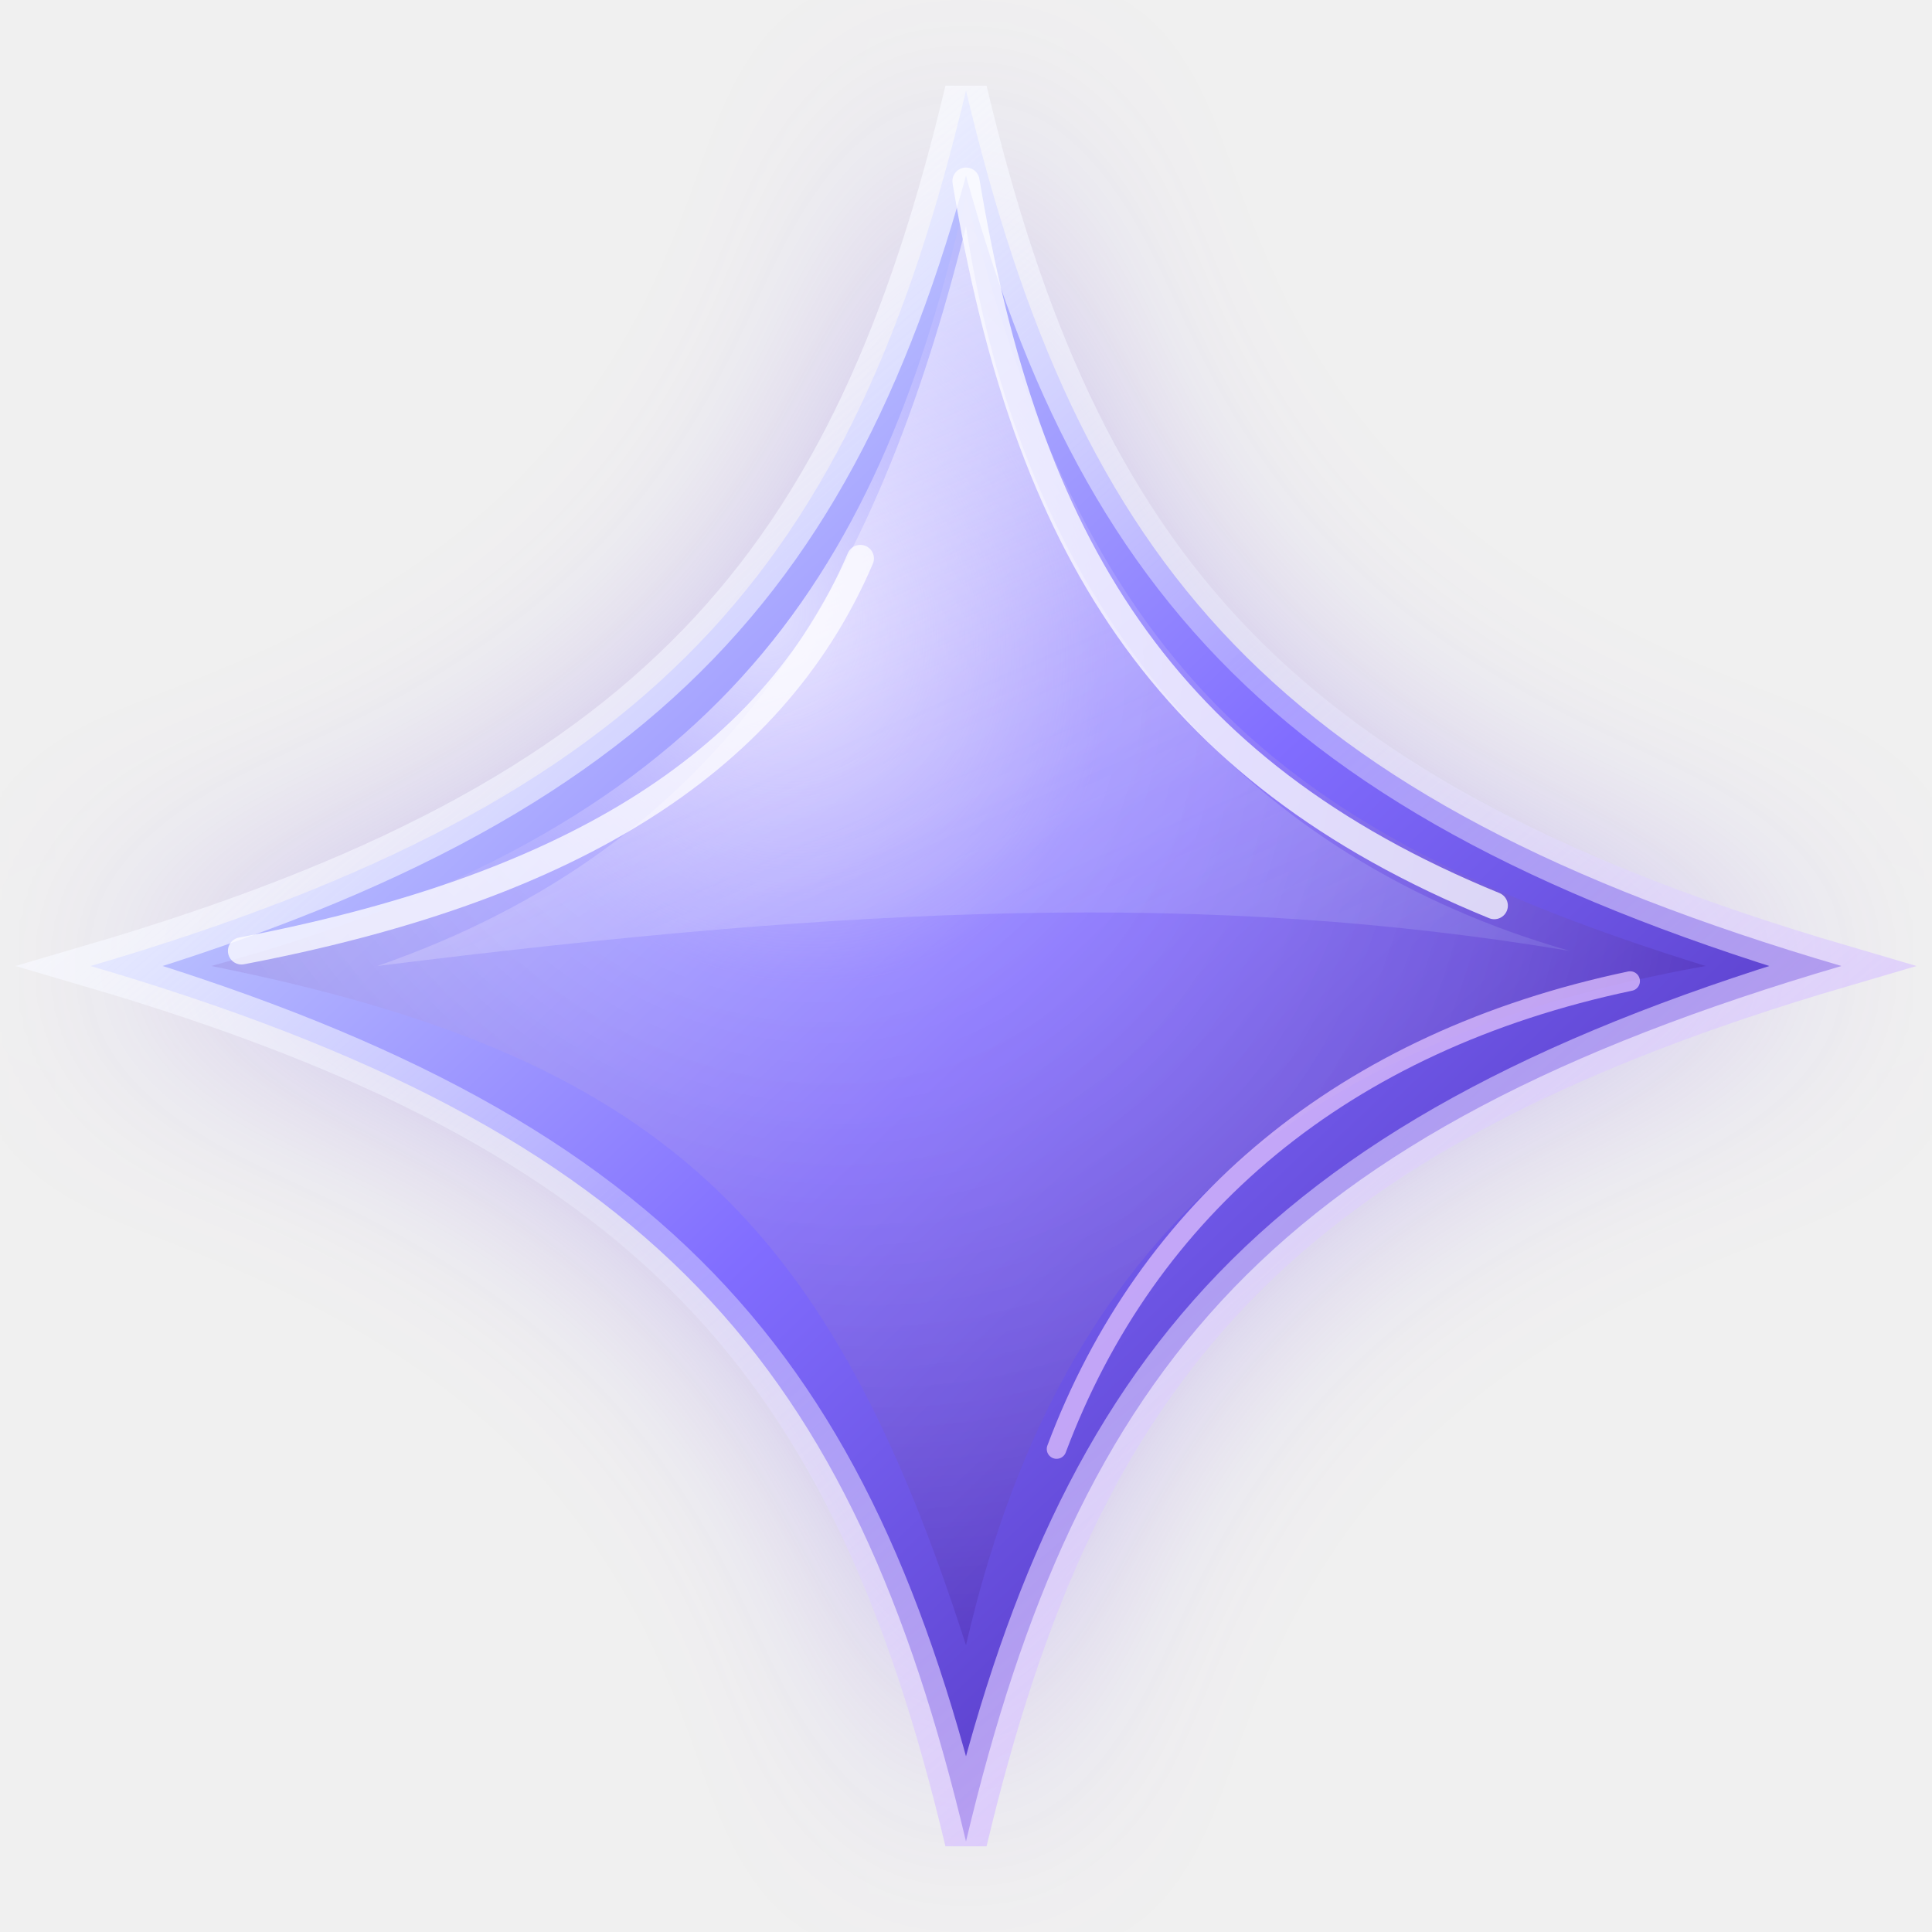
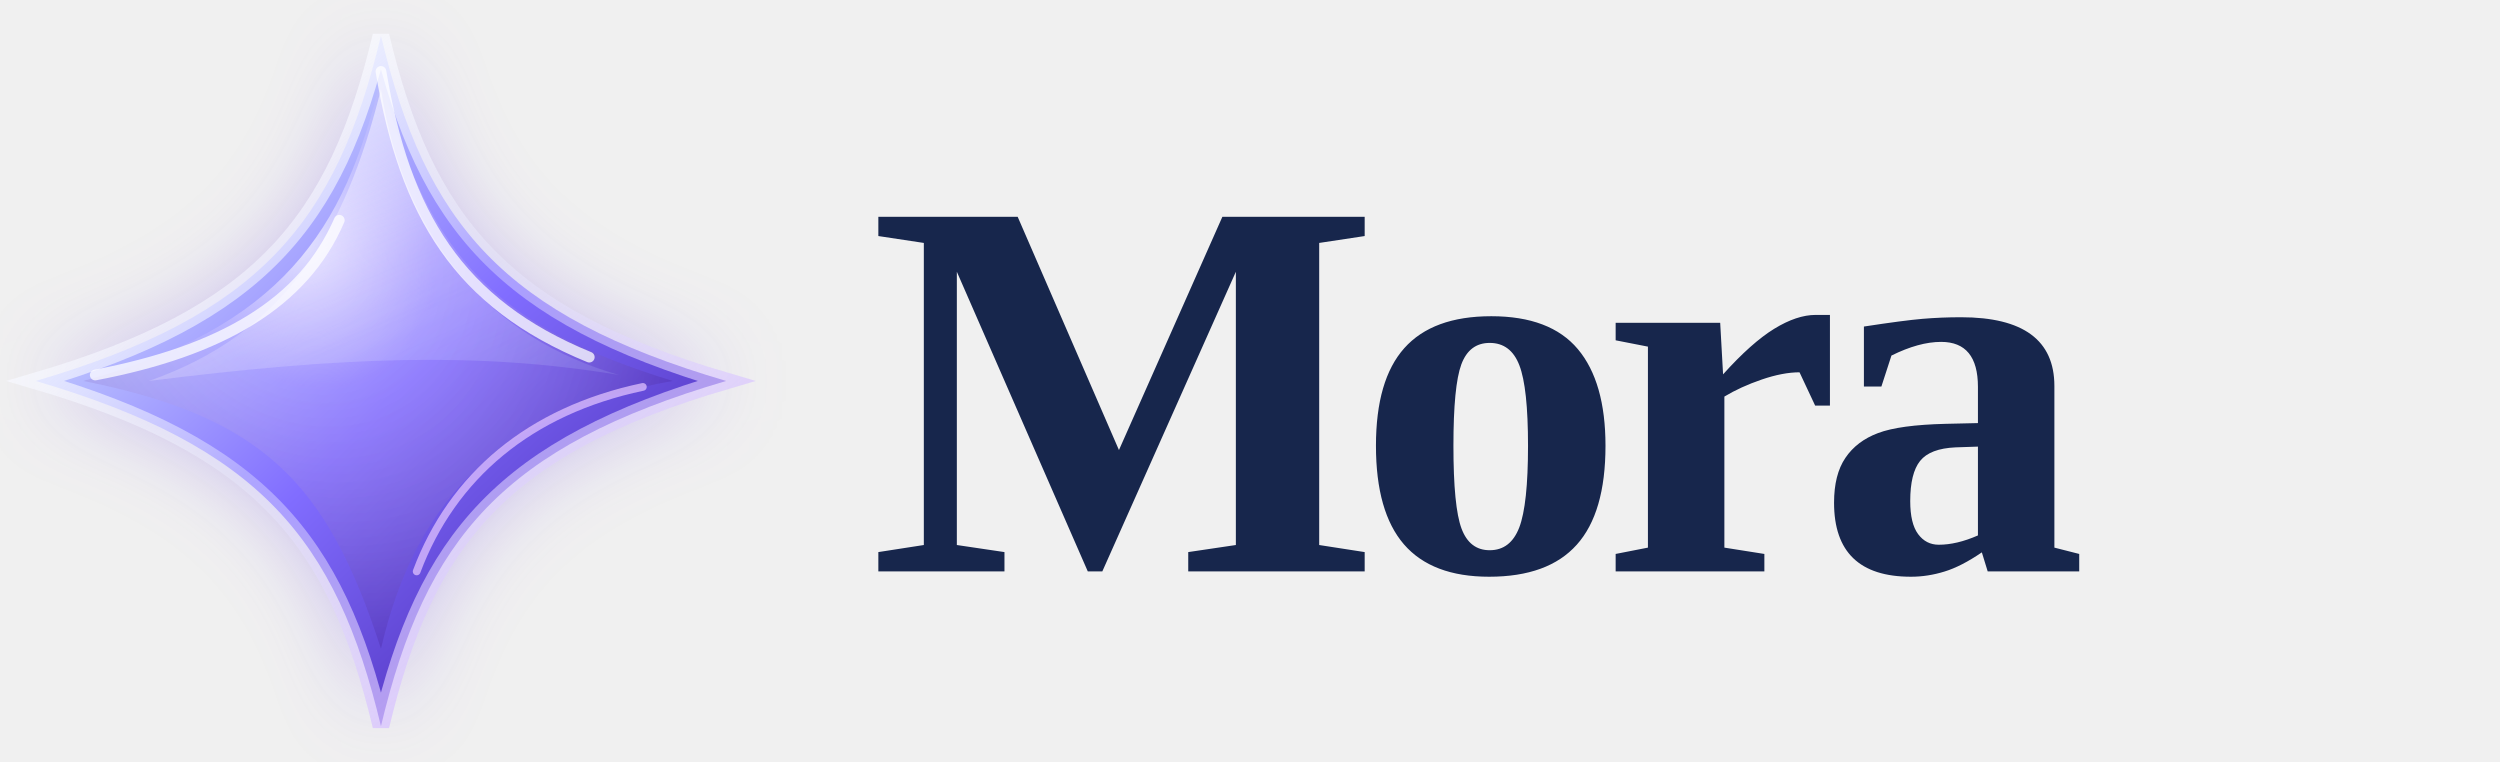
- <svg xmlns="http://www.w3.org/2000/svg" viewBox="0 0 128 128" role="img" aria-label="Mora" fill="none">
+ <svg xmlns="http://www.w3.org/2000/svg" viewBox="0 0 420 128" role="img" aria-label="Mora" fill="none">
  <defs>
    <linearGradient id="glass" x1="16" y1="12" x2="115" y2="116" gradientUnits="userSpaceOnUse">
      <stop stop-color="#D8F9FF" />
      <stop offset=".23" stop-color="#B8BEFF" />
      <stop offset=".52" stop-color="#816DFF" />
      <stop offset=".77" stop-color="#5D42CF" />
      <stop offset="1" stop-color="#B35AEB" />
    </linearGradient>
    <linearGradient id="sheen" x1="43" y1="10" x2="87" y2="110" gradientUnits="userSpaceOnUse">
      <stop stop-color="white" stop-opacity=".92" />
      <stop offset=".37" stop-color="#F9F2FF" stop-opacity=".32" />
      <stop offset="1" stop-color="#91BFFF" stop-opacity=".04" />
    </linearGradient>
    <linearGradient id="edge" x1="21" y1="13" x2="102" y2="108" gradientUnits="userSpaceOnUse">
      <stop stop-color="white" stop-opacity=".98" />
      <stop offset=".51" stop-color="#ECEFFF" stop-opacity=".36" />
      <stop offset="1" stop-color="#D1B4FF" stop-opacity=".83" />
    </linearGradient>
    <radialGradient id="core" cx="0" cy="0" r="1" gradientTransform="translate(50 40) rotate(56) scale(73 60)" gradientUnits="userSpaceOnUse">
      <stop stop-color="#FFFFFF" stop-opacity=".69" />
      <stop offset=".36" stop-color="#E5D8FF" stop-opacity=".19" />
      <stop offset="1" stop-color="#45239D" stop-opacity=".32" />
    </radialGradient>
    <filter id="glow" x="-25%" y="-25%" width="150%" height="150%">
      <feGaussianBlur stdDeviation="7" />
    </filter>
  </defs>
  <path d="M64 6C71.5 37.5 84.5 53 122 64C84.5 75 71.5 90.5 64 122C56.5 90.5 43.5 75 6 64C43.5 53 56.5 37.5 64 6Z" fill="#7450E6" opacity=".34" filter="url(#glow)" />
  <path d="M64 6C71.5 37.5 84.5 53 122 64C84.5 75 71.5 90.5 64 122C56.5 90.5 43.5 75 6 64C43.5 53 56.5 37.5 64 6Z" fill="url(#glass)" stroke="url(#edge)" stroke-width="2.8" />
  <path d="M64 13C72 44 84 55 113 64C85 69 70 83 64 109C55 81 44 70 14 64C47 55 58 39 64 13Z" fill="url(#core)" />
  <path d="M64 15C68 41 83 57 104 63C80 59 57 60 25 64C48 56 58 39 64 15Z" fill="url(#sheen)" opacity=".75" />
  <path d="M64 12C68 36 77 51 99 60M16 63C37 59 51 51 57 37" stroke="white" stroke-opacity=".75" stroke-width="1.8" stroke-linecap="round" />
  <path d="M70 96C76 80 89 69 108 65" stroke="#E4C5FF" stroke-opacity=".72" stroke-width="1.3" stroke-linecap="round" />
+   <text x="146" y="96" fill="#17264C" font-family="Georgia, 'Times New Roman', serif" font-size="91" font-weight="700" letter-spacing="-4.2">Mora</text>
</svg>
